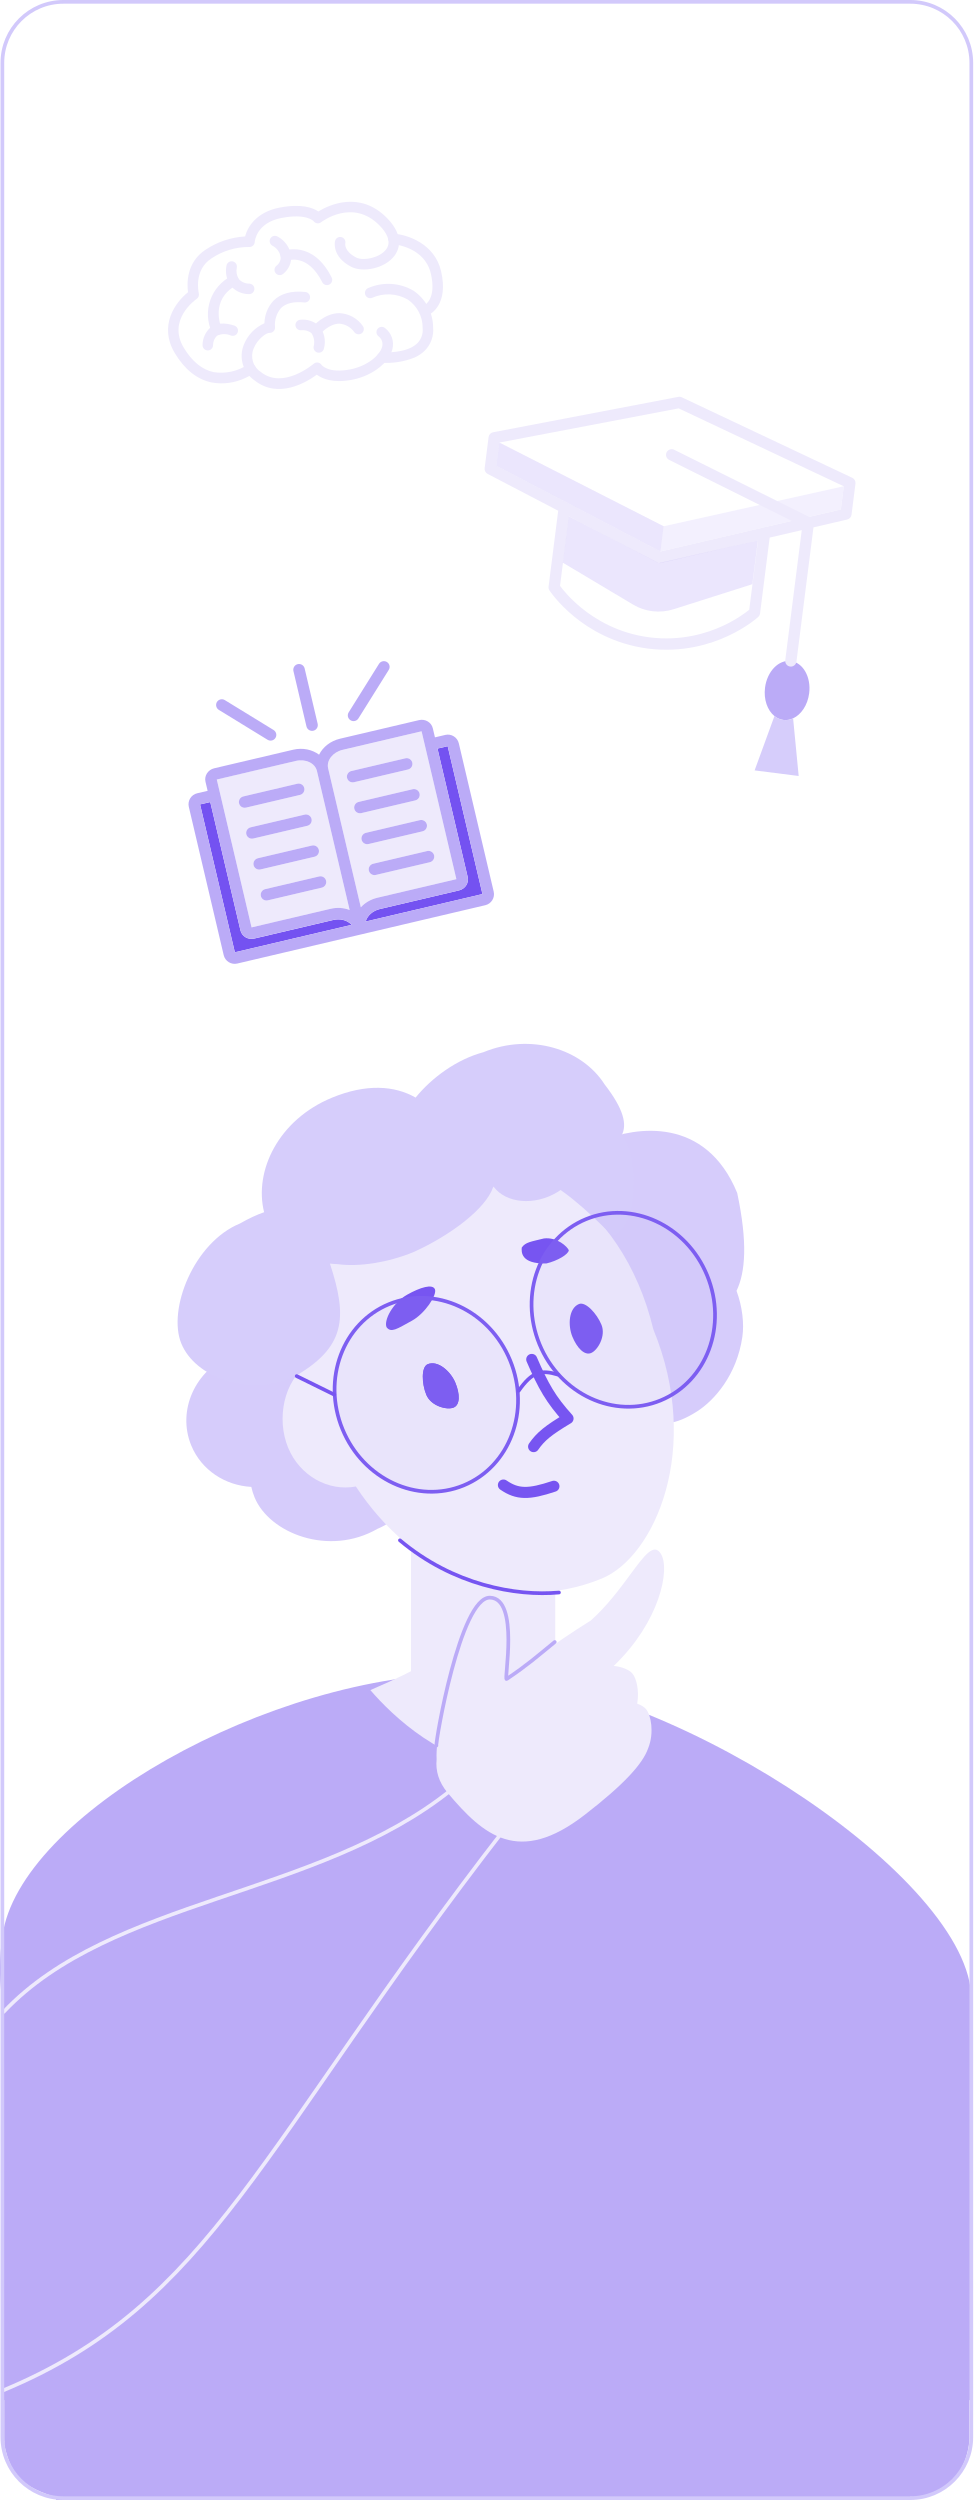
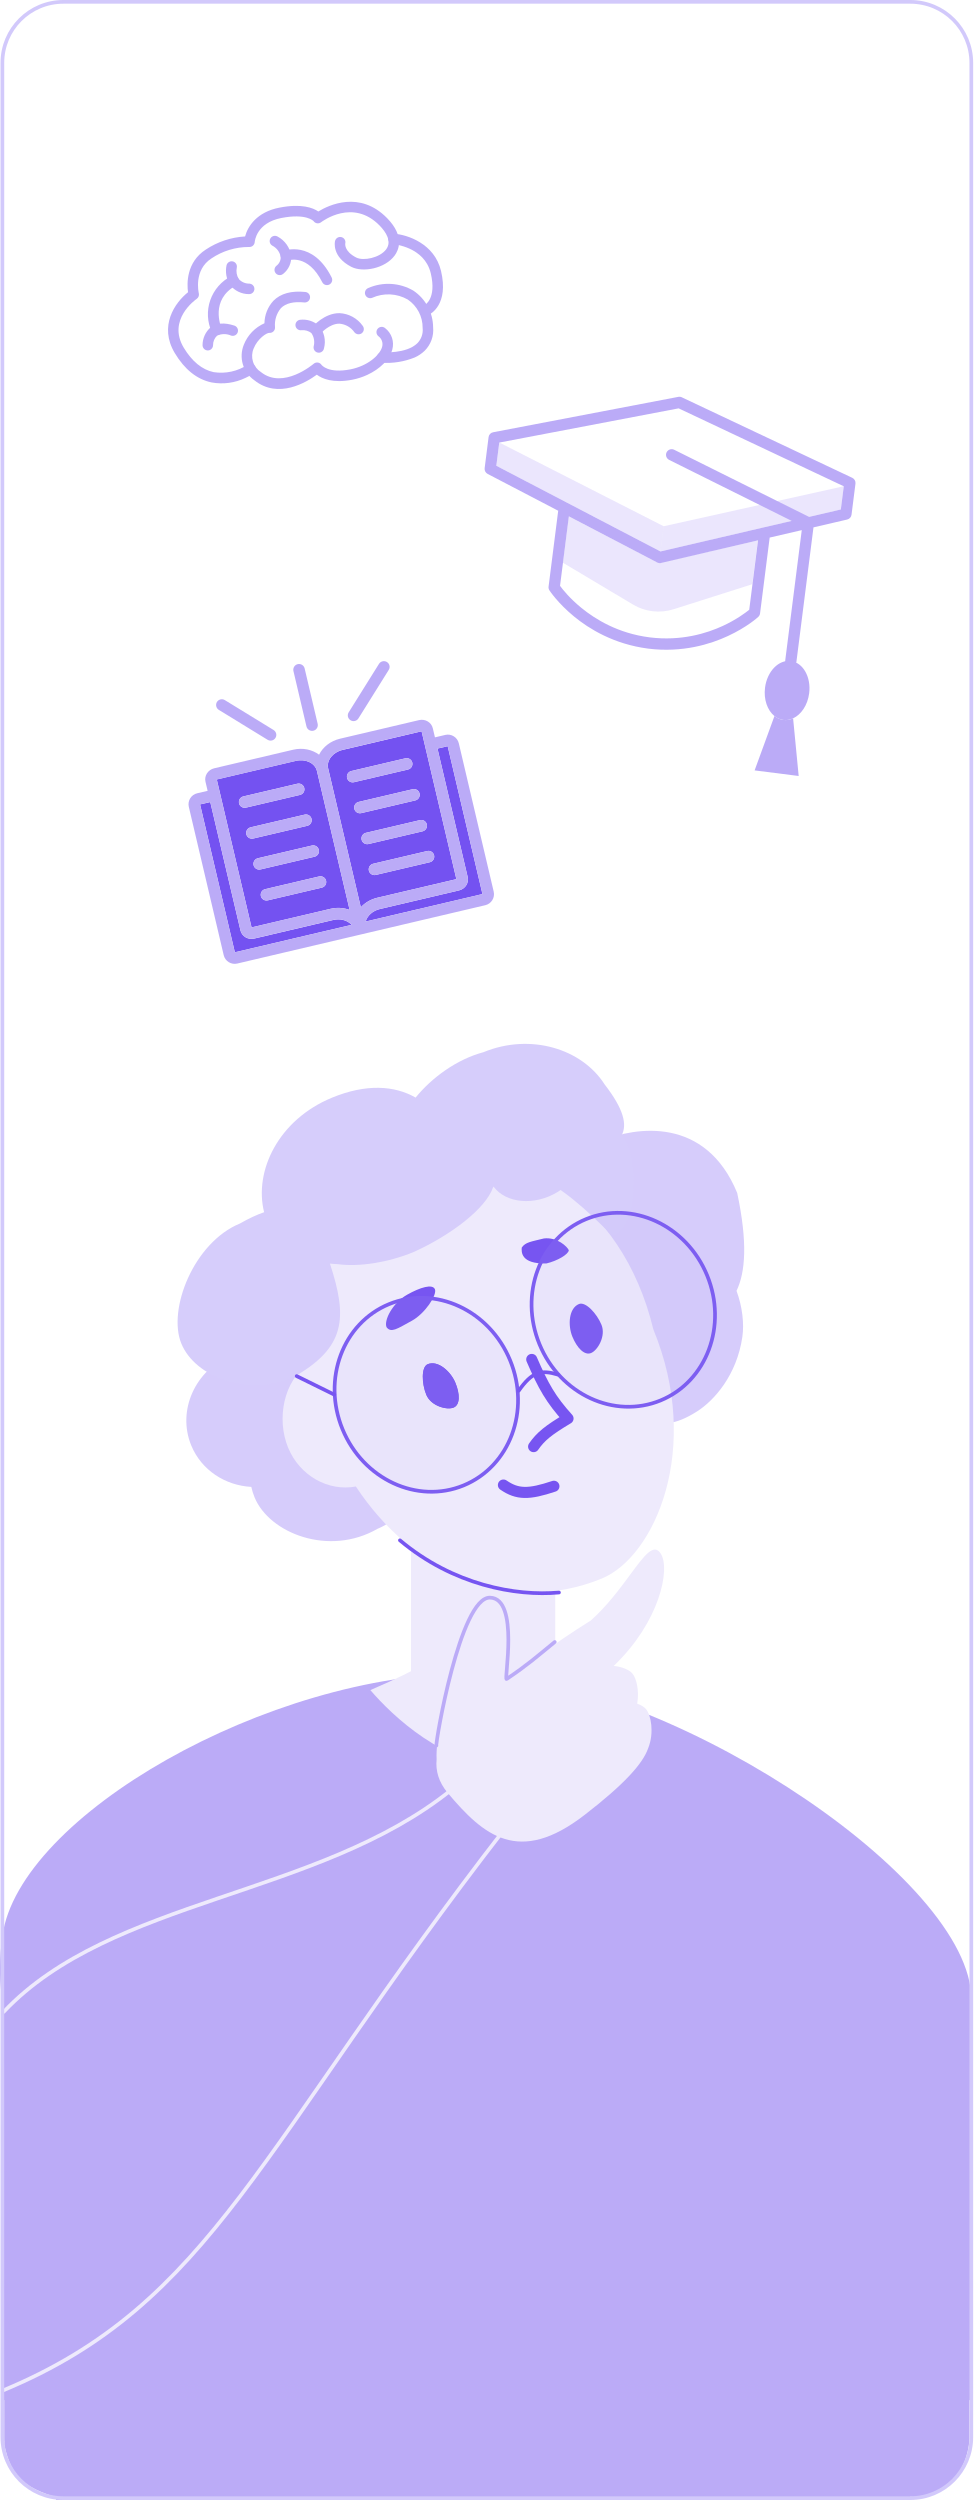
<svg xmlns="http://www.w3.org/2000/svg" width="264" height="676" viewBox="0 0 264 676" fill="none">
  <path d="M15.141 637H246.141V676H15.141V637Z" fill="#BBABF7" />
  <path d="M262.641 649H262.141V659H262.132C262.138 659.166 262.141 659.333 262.141 659.5C261.641 668.5 255.141 676.5 245.141 675C234.641 672 230.641 669 228.641 659.5C228.641 655.449 230.171 651.761 232.808 649H29.374C32.916 651.836 35.141 655.938 35.141 660.5C35.141 669.061 27.306 676 17.641 676C7.141 673 3.141 670.5 1.141 661C1.141 660.665 1.151 660.331 1.172 660H1.141V649H0.448V539.474C-0.194 534.593 -0.16 529.281 0.641 523.5C5.141 491 72.641 452.456 127.141 452.456C177.988 452.456 260.131 505.861 262.585 539H262.641V649Z" fill="#BBABF7" />
  <path d="M163.641 460C161.141 467 152.933 477.5 136.641 477.5C120.348 477.5 106.142 464 100.141 457C130.64 444 114.347 444 130.64 444C146.932 444 130.64 444 163.641 460Z" fill="#EEEAFC" />
  <rect x="111.141" y="416" width="39" height="45" fill="#EEEAFC" />
  <path fill-rule="evenodd" clip-rule="evenodd" d="M199.158 349.043C201.56 344.012 202.195 336.048 199.341 322.579C190.784 301.769 171.908 304.665 162.714 308.446C153.52 312.226 156.478 326.147 165.039 337.765C167.628 341.278 169.38 344.571 170.822 347.471C168.503 356.88 168.253 369.247 170.215 374.02C173.366 381.682 176.49 389.28 188.488 381.644C193.127 378.691 199.24 371.817 200.736 361.47C201.247 357.936 200.747 353.366 199.158 349.043ZM88.376 377.699C88.208 377.135 88.01 376.574 87.782 376.019C83.896 366.569 72.672 362.229 62.712 366.325C52.751 370.42 47.827 381.401 51.712 390.851C54.464 397.543 60.897 401.673 67.954 402.058C68.163 403.014 68.456 403.962 68.839 404.892C72.83 414.597 88.956 420.948 102.069 413.394C112.54 409.088 111.212 398.815 107.221 389.11C104.152 381.645 96.507 377.333 88.376 377.699Z" fill="#D6CCFB" />
  <path fill-rule="evenodd" clip-rule="evenodd" d="M162.71 426.843C177.073 420.937 189.9 391.653 176.668 359.473C168.254 324.549 139.363 305.613 110.248 317.585C87.254 327.04 79.141 345.689 83.264 368.964C76.791 373.342 74.674 383.585 77.902 391.435C81.05 399.092 88.825 403.352 96.223 401.948C111.682 425.411 137.968 437.016 162.71 426.843Z" fill="#EEEAFC" />
  <path fill-rule="evenodd" clip-rule="evenodd" d="M133.305 321.109C133.399 320.984 133.49 320.86 133.579 320.735C135.497 320.196 137.62 319.576 139.973 318.878C141.135 318.276 142.351 317.737 143.6 317.246C152.042 320.931 158.483 327.106 165.729 334.237C172.369 331.507 172.286 316.001 169.766 309.871C169.336 308.825 168.763 307.877 168.076 307.039C169.641 304.117 168.664 299.892 163.478 293.21C157.369 283.613 143.48 279.268 130.71 284.518C123.522 286.442 116.761 291.388 112.379 296.786C106.627 293.489 98.951 293.037 89.806 296.797C75.285 302.768 68.625 316.642 71.415 327.782C69.499 328.437 67.335 329.435 64.878 330.834C52.392 335.968 45.253 354.105 49.033 363.299C52.814 372.493 67.088 377.5 78.836 372.669C93.696 364.476 93.991 356.249 89.209 341.672C89.899 341.749 90.601 341.8 91.312 341.825C96.995 342.62 104.887 341.414 111.842 338.554C122.093 333.905 131.326 326.778 133.305 321.109Z" fill="#D6CDFB" />
  <path d="M123.138 373.915C124.399 376.98 124.433 379.87 122.646 380.605C120.858 381.34 116.537 380.212 115.277 377.148C114.017 374.083 113.874 369.615 115.662 368.88C118.436 367.739 121.878 370.85 123.138 373.915Z" fill="#7755F1" />
  <path d="M123.138 373.915C124.399 376.98 124.433 379.87 122.646 380.605C120.858 381.34 116.537 380.212 115.277 377.148C114.017 374.083 113.874 369.615 115.662 368.88C118.436 367.739 121.878 370.85 123.138 373.915Z" fill="#7755F1" />
  <path d="M154.774 361.448C156.034 364.512 158.042 366.591 159.83 365.856C161.618 365.121 163.895 361.28 162.635 358.215C161.375 355.15 158.334 351.875 156.546 352.61C153.771 353.751 153.514 358.383 154.774 361.448Z" fill="#7755F1" />
  <path d="M117.603 348.62C118.233 350.152 114.901 355.197 111.371 357.129C107.399 359.303 105.739 360.526 104.516 358.866C103.756 357.017 106.148 352.316 110.096 350.085C113.605 348.101 116.973 347.087 117.603 348.62Z" fill="#7755F1" />
  <path d="M153.806 338.058C153.724 339.173 150.677 340.967 147.713 341.645C140.75 341.805 140.997 338.46 141.079 337.345C142.086 335.85 143.663 335.742 147.09 334.873C150.708 334.467 153.426 337.133 153.806 338.058Z" fill="#7755F1" />
  <path d="M143.783 367.589C146.914 374.829 148.972 378.454 153.594 383.558C148.292 386.725 146.207 388.397 144.289 391.168" stroke="#7755F1" stroke-width="3" stroke-linecap="round" stroke-linejoin="round" />
  <path d="M136.125 401.553C139.944 404.178 142.995 404.148 149.777 401.886" stroke="#7755F1" stroke-width="3" stroke-linecap="round" stroke-linejoin="round" />
  <path d="M137.936 367.831C143.516 381.401 137.836 396.524 125.355 401.657C112.873 406.789 98.198 400.035 92.618 386.465C87.038 372.895 92.718 357.771 105.199 352.639C117.681 347.507 132.356 354.26 137.936 367.831Z" fill="#BBABF7" fill-opacity="0.1" stroke="#7D5EF1" />
  <path d="M191.198 344.849C196.778 358.419 191.098 373.543 178.617 378.675C166.135 383.807 151.46 377.053 145.88 363.483C140.3 349.913 145.98 334.789 158.461 329.657C170.943 324.525 185.618 331.279 191.198 344.849Z" fill="#BBABF7" fill-opacity="0.1" stroke="#7D5EF1" />
  <path d="M140.244 376.072C143.888 370.899 146.272 370.316 150.88 371.699M80.223 372.099L90.392 377.108" stroke="#7755F1" stroke-linecap="round" stroke-linejoin="round" />
  <ellipse cx="144.571" cy="314.284" rx="13" ry="10" transform="rotate(-22.3519 144.571 314.284)" fill="#D6CDFB" />
  <path d="M108.141 416.5C122.526 428.602 139.496 431.678 151.141 430.613" stroke="#7655F1" stroke-linecap="round" />
  <path fill-rule="evenodd" clip-rule="evenodd" d="M145.374 448.394C148.996 444.973 155.801 440.68 158.978 438.677L158.979 438.676C159.263 438.497 159.518 438.336 159.739 438.196C164.161 434.254 167.626 429.551 170.4 425.787C174.25 420.561 176.768 417.145 178.66 420.084C181.378 424.306 178.298 438.685 165.947 450.463C168.276 450.693 170.186 451.55 171.016 452.537C172.101 453.828 172.911 457.207 172.296 460.66C173.368 461.048 174.207 461.574 174.686 462.144C176.033 463.746 176.955 468.566 175.255 472.752C173.8 476.899 168.856 482.421 158.072 490.76C140.272 504.523 130.753 496.327 121.073 484.818C118.602 481.88 117.749 478.79 118.062 475.712C117.504 465.458 126.719 435.474 128.997 433.559C131.356 431.574 134.795 430.912 136.81 435.909C137.606 436.855 137.425 440.622 137.179 445.754C137.054 448.361 136.913 451.32 136.873 454.441C137.701 453.98 138.527 453.546 139.342 453.144C141.702 451.16 143.659 449.564 145.374 448.394Z" fill="#EEEAFC" />
  <path d="M118 472C117.738 471.159 124.437 431.819 132.5 432C140.563 432.181 136.162 454.691 137 454C142.738 450.138 145.187 447.922 150 444" stroke="#BBABF7" stroke-linecap="round" />
  <path d="M122 484C85.984 512.949 30.051 513.262 1 544" stroke="#EEEAFC" stroke-linecap="round" />
  <path d="M136.5 494.5C70.248 579.973 57.5 623 0.5 646.5" stroke="#EEEAFC" />
  <rect x="0.641" y="0.5" width="262" height="675" rx="16.5" stroke="#D2C9FB" />
-   <path opacity="0.3" d="M179.456 142.297L228.157 131.471L227.359 137.762L178.592 149.113L179.456 142.297Z" fill="#D6CDFB" />
+   <path opacity="0.3" d="M179.456 142.297L228.157 131.471L227.359 137.762L178.592 149.113L179.456 142.297Z" fill="#BBABF7" />
  <path d="M218.799 187.466C218.393 190.672 216.633 193.235 214.436 194.247C213.608 194.634 212.728 194.789 211.82 194.673C210.913 194.558 210.099 194.189 209.395 193.608C207.519 192.079 206.456 189.158 206.863 185.952C207.42 181.556 210.535 178.325 213.841 178.744C217.148 179.164 219.357 183.07 218.799 187.466Z" fill="#BBABF7" />
-   <path d="M230.453 129.201L184.487 107.491C184.124 107.281 183.681 107.225 183.277 107.338L133.345 116.881C132.695 117.003 132.197 117.534 132.115 118.179L131.046 126.608C130.967 127.233 131.298 127.849 131.855 128.145L150.936 138.105L148.334 158.611C148.288 158.974 148.366 159.332 148.572 159.645C148.657 159.779 150.839 163.088 155.217 166.696C159.242 170.014 165.985 174.189 175.238 175.383L175.298 175.391C184.536 176.542 192.108 174.184 196.834 171.977C201.972 169.596 204.911 166.937 205.03 166.809C205.307 166.557 205.472 166.23 205.518 165.867L208.12 145.36L216.796 143.347L212.332 178.532C212.227 179.359 212.825 180.131 213.652 180.236C214.479 180.341 215.251 179.743 215.356 178.916L219.964 142.601L229.084 140.48C229.696 140.333 230.171 139.819 230.251 139.194L231.32 130.766C231.402 130.121 231.053 129.482 230.453 129.201ZM202.568 164.898C201.631 165.66 199.139 167.536 195.46 169.241C191.128 171.253 184.176 173.403 175.685 172.346L175.624 172.338C167.135 171.261 160.943 167.423 157.23 164.391C154.074 161.819 152.129 159.38 151.433 158.41L153.817 139.618L156.814 141.187L177.452 151.959C177.658 152.108 177.91 152.222 178.172 152.255C178.192 152.258 178.192 152.258 178.213 152.261C178.233 152.263 178.253 152.266 178.253 152.266C178.495 152.296 178.765 152.269 179.025 152.159L204.972 146.108L202.588 164.901L202.568 164.898ZM227.359 137.762L218.766 139.766L182.305 121.617C181.555 121.235 180.634 121.549 180.252 122.299C179.87 123.05 180.183 123.971 180.934 124.353L214.08 140.851L206.355 142.637L178.591 149.113L153.284 135.903L134.204 125.943L134.999 119.672L183.501 110.419L228.155 131.491L227.359 137.762Z" fill="#EEEAFC" />
-   <path d="M215.962 209.828L204.046 208.316L209.415 193.61C210.12 194.191 210.933 194.561 211.841 194.676C212.748 194.791 213.628 194.636 214.456 194.25L215.962 209.828Z" fill="#D6CDFB" />
+   <path d="M230.453 129.201L184.487 107.491C184.124 107.281 183.681 107.225 183.277 107.338L133.345 116.881C132.695 117.003 132.197 117.534 132.115 118.179L131.046 126.608C130.967 127.233 131.298 127.849 131.855 128.145L150.936 138.105L148.334 158.611C148.288 158.974 148.366 159.332 148.572 159.645C148.657 159.779 150.839 163.088 155.217 166.696C159.242 170.014 165.985 174.189 175.238 175.383L175.298 175.391C184.536 176.542 192.108 174.184 196.834 171.977C201.972 169.596 204.911 166.937 205.03 166.809C205.307 166.557 205.472 166.23 205.518 165.867L208.12 145.36L216.796 143.347L212.332 178.532C212.227 179.359 212.825 180.131 213.652 180.236C214.479 180.341 215.251 179.743 215.356 178.916L219.964 142.601L229.084 140.48C229.696 140.333 230.171 139.819 230.251 139.194L231.32 130.766C231.402 130.121 231.053 129.482 230.453 129.201ZM202.568 164.898C201.631 165.66 199.139 167.536 195.46 169.241C191.128 171.253 184.176 173.403 175.685 172.346L175.624 172.338C167.135 171.261 160.943 167.423 157.23 164.391C154.074 161.819 152.129 159.38 151.433 158.41L153.817 139.618L156.814 141.187L177.452 151.959C177.658 152.108 177.91 152.222 178.172 152.255C178.192 152.258 178.192 152.258 178.213 152.261C178.233 152.263 178.253 152.266 178.253 152.266C178.495 152.296 178.765 152.269 179.025 152.159L204.972 146.108L202.588 164.901L202.568 164.898ZM227.359 137.762L218.766 139.766L182.305 121.617C181.555 121.235 180.634 121.549 180.252 122.299C179.87 123.05 180.183 123.971 180.934 124.353L214.08 140.851L206.355 142.637L178.591 149.113L153.284 135.903L134.204 125.943L134.999 119.672L183.501 110.419L228.155 131.491L227.359 137.762Z" fill="#BBABF7" />
+   <path d="M215.962 209.828L204.046 208.316L209.415 193.61C210.12 194.191 210.933 194.561 211.841 194.676C212.748 194.791 213.628 194.636 214.456 194.25L215.962 209.828Z" fill="#BBABF7" />
  <path opacity="0.3" d="M135.002 119.652L179.456 142.297L178.592 149.113L134.204 125.943L135.002 119.652Z" fill="#BBABF7" />
  <path opacity="0.3" d="M203.448 157.962L182.12 164.742C178.47 165.897 174.47 165.451 171.176 163.476L152.206 152.157L153.794 139.636L178.132 152.25L204.929 146.123L203.428 157.959L203.448 157.962Z" fill="#BBABF7" />
  <path d="M121.049 201.766L130.454 241.752L98.871 249.181C99.289 247.629 100.757 246.261 102.74 245.795L124.119 240.766C125.784 240.374 126.84 238.752 126.459 237.131L118.293 202.414L121.049 201.766Z" fill="#7452F1" />
-   <path d="M113.997 197.737L123.403 237.723L102.04 242.748C100.223 243.175 98.685 244.112 97.567 245.334L88.731 207.77C88.229 205.635 89.973 203.404 92.638 202.777L113.997 197.737ZM111.483 206.205C111.287 205.372 110.446 204.851 109.613 205.047L95.003 208.484C94.17 208.68 93.649 209.521 93.845 210.354C94.04 211.187 94.882 211.708 95.715 211.512L110.325 208.075C111.158 207.879 111.683 207.053 111.483 206.205ZM113.449 214.563C113.253 213.73 112.412 213.209 111.579 213.405L96.969 216.842C96.136 217.037 95.615 217.879 95.811 218.712C96.006 219.544 96.848 220.065 97.681 219.87L112.291 216.433C113.124 216.237 113.645 215.395 113.449 214.563ZM115.415 222.92C115.219 222.088 114.378 221.566 113.545 221.762L98.934 225.199C98.102 225.395 97.581 226.237 97.776 227.069C97.972 227.902 98.814 228.423 99.647 228.227L114.257 224.79C115.09 224.595 115.611 223.753 115.415 222.92ZM117.381 231.278C117.185 230.445 116.344 229.924 115.511 230.12L100.9 233.557C100.067 233.752 99.546 234.594 99.742 235.427C99.938 236.26 100.78 236.781 101.612 236.585L116.223 233.148C117.056 232.952 117.577 232.111 117.381 231.278ZM85.703 208.482L94.542 246.061C92.996 245.466 91.203 245.313 89.386 245.74L68.022 250.765L58.613 210.764L79.992 205.735C82.641 205.112 85.201 206.348 85.703 208.482ZM82.277 213.075C82.082 212.242 81.24 211.721 80.407 211.917L65.797 215.354C64.964 215.55 64.443 216.391 64.639 217.224C64.835 218.057 65.676 218.578 66.509 218.382L81.119 214.945C81.952 214.749 82.477 213.923 82.277 213.075ZM84.243 221.433C84.047 220.6 83.206 220.079 82.373 220.275L67.762 223.711C66.93 223.907 66.409 224.749 66.605 225.582C66.8 226.414 67.642 226.935 68.475 226.739L83.085 223.303C83.918 223.107 84.439 222.265 84.243 221.433ZM86.209 229.79C86.013 228.957 85.172 228.436 84.339 228.632L69.728 232.069C68.896 232.265 68.374 233.106 68.57 233.939C68.766 234.772 69.608 235.293 70.441 235.097L85.051 231.66C85.884 231.464 86.405 230.623 86.209 229.79ZM88.175 238.148C87.979 237.315 87.138 236.794 86.305 236.99L71.694 240.426C70.862 240.622 70.34 241.464 70.536 242.297C70.732 243.129 71.574 243.65 72.406 243.455L87.017 240.018C87.85 239.822 88.371 238.98 88.175 238.148Z" fill="#EEEAFC" />
+   <path d="M113.997 197.737L123.403 237.723L102.04 242.748C100.223 243.175 98.685 244.112 97.567 245.334L88.731 207.77C88.229 205.635 89.973 203.404 92.638 202.777L113.997 197.737ZM111.483 206.205C111.287 205.372 110.446 204.851 109.613 205.047L95.003 208.484C94.17 208.68 93.649 209.521 93.845 210.354C94.04 211.187 94.882 211.708 95.715 211.512L110.325 208.075C111.158 207.879 111.683 207.053 111.483 206.205ZM113.449 214.563C113.253 213.73 112.412 213.209 111.579 213.405L96.969 216.842C96.136 217.037 95.615 217.879 95.811 218.712C96.006 219.544 96.848 220.065 97.681 219.87L112.291 216.433C113.124 216.237 113.645 215.395 113.449 214.563ZM115.415 222.92C115.219 222.088 114.378 221.566 113.545 221.762L98.934 225.199C98.102 225.395 97.581 226.237 97.776 227.069C97.972 227.902 98.814 228.423 99.647 228.227L114.257 224.79C115.09 224.595 115.611 223.753 115.415 222.92ZM117.381 231.278C117.185 230.445 116.344 229.924 115.511 230.12L100.9 233.557C100.067 233.752 99.546 234.594 99.742 235.427C99.938 236.26 100.78 236.781 101.612 236.585L116.223 233.148C117.056 232.952 117.577 232.111 117.381 231.278ZM85.703 208.482L94.542 246.061C92.996 245.466 91.203 245.313 89.386 245.74L68.022 250.765L58.613 210.764L79.992 205.735C82.641 205.112 85.201 206.348 85.703 208.482ZM82.277 213.075C82.082 212.242 81.24 211.721 80.407 211.917L65.797 215.354C64.964 215.55 64.443 216.391 64.639 217.224C64.835 218.057 65.676 218.578 66.509 218.382L81.119 214.945C81.952 214.749 82.477 213.923 82.277 213.075ZM84.243 221.433C84.047 220.6 83.206 220.079 82.373 220.275L67.762 223.711C66.93 223.907 66.409 224.749 66.605 225.582C66.8 226.414 67.642 226.935 68.475 226.739L83.085 223.303C83.918 223.107 84.439 222.265 84.243 221.433ZM86.209 229.79C86.013 228.957 85.172 228.436 84.339 228.632L69.728 232.069C68.896 232.265 68.374 233.106 68.57 233.939C68.766 234.772 69.608 235.293 70.441 235.097L85.051 231.66C85.884 231.464 86.405 230.623 86.209 229.79ZM88.175 238.148C87.979 237.315 87.138 236.794 86.305 236.99L71.694 240.426C70.862 240.622 70.34 241.464 70.536 242.297C70.732 243.129 71.574 243.65 72.406 243.455L87.017 240.018C87.85 239.822 88.371 238.98 88.175 238.148Z" fill="#7452F1" />
  <path d="M95.086 250.072L63.503 257.501L54.097 217.514L56.853 216.866L65.019 251.583C65.397 253.188 67.069 254.185 68.735 253.793L90.113 248.765C90.976 248.562 91.836 248.551 92.611 248.72C94.135 249.017 95.026 250.022 95.086 250.072Z" fill="#7452F1" />
  <path d="M124.063 200.993L133.497 241.1C133.881 242.736 132.862 244.381 131.227 244.766L64.155 260.543C62.52 260.928 60.874 259.909 60.489 258.273L51.055 218.166C50.67 216.531 51.689 214.885 53.325 214.501L56.141 213.838L55.564 211.385C55.186 209.781 56.239 208.143 57.905 207.751L79.283 202.722C81.872 202.113 84.437 202.693 86.278 204.065C87.298 202.019 89.336 200.358 91.94 199.745L113.319 194.716C114.984 194.325 116.657 195.321 117.034 196.926L117.611 199.379L120.427 198.717C122.032 198.339 123.678 199.358 124.063 200.993ZM130.454 241.752L121.049 201.766L118.293 202.414L126.459 237.131C126.837 238.736 125.784 240.374 124.119 240.766L102.755 245.791C100.772 246.257 99.289 247.629 98.886 249.178L130.454 241.752ZM123.406 237.738L113.997 197.737L92.634 202.762C89.984 203.385 88.229 205.635 88.727 207.755L97.567 245.334C98.685 244.112 100.223 243.175 102.04 242.748L123.403 237.723L123.406 237.738ZM94.542 246.061L85.703 208.482C85.201 206.348 82.645 205.127 79.98 205.754L58.617 210.779L68.022 250.765L89.401 245.737C91.203 245.313 92.996 245.466 94.542 246.061ZM63.503 257.501L95.086 250.072C95.038 250.003 94.135 249.017 92.608 248.705C91.836 248.551 90.972 248.547 90.109 248.75L68.731 253.778C67.066 254.17 65.397 253.188 65.016 251.568L56.853 216.866L54.097 217.514L63.503 257.501ZM104.623 179.01C105.352 179.462 105.58 180.431 105.11 181.148L96.914 194.261C96.447 194.994 95.508 195.215 94.775 194.748C94.046 194.297 93.822 193.343 94.288 192.61L102.485 179.497C102.94 178.783 103.894 178.559 104.623 179.01Z" fill="#BBABF7" />
  <path d="M109.613 205.047C110.446 204.851 111.287 205.372 111.483 206.205C111.679 207.038 111.158 207.879 110.325 208.075L95.715 211.512C94.882 211.708 94.04 211.187 93.844 210.354C93.649 209.521 94.17 208.68 95.002 208.484L109.613 205.047ZM111.579 213.405C112.412 213.209 113.253 213.73 113.449 214.563C113.645 215.395 113.124 216.237 112.291 216.433L97.681 219.87C96.848 220.065 96.006 219.544 95.81 218.712C95.615 217.879 96.136 217.037 96.968 216.841L111.579 213.405ZM113.545 221.762C114.377 221.566 115.219 222.088 115.415 222.92C115.611 223.753 115.09 224.595 114.257 224.79L99.647 228.227C98.814 228.423 97.972 227.902 97.776 227.069C97.58 226.237 98.102 225.395 98.934 225.199L113.545 221.762ZM115.511 230.12C116.343 229.924 117.185 230.445 117.381 231.278C117.577 232.111 117.056 232.952 116.223 233.148L101.612 236.585C100.78 236.781 99.938 236.26 99.742 235.427C99.546 234.594 100.067 233.752 100.9 233.557L115.511 230.12ZM82.374 180.744L85.896 195.718C86.092 196.551 85.571 197.393 84.738 197.588C83.905 197.784 83.064 197.263 82.868 196.431L79.346 181.457C79.15 180.624 79.671 179.782 80.504 179.586C81.336 179.391 82.178 179.912 82.374 180.744ZM80.407 211.917C81.24 211.721 82.081 212.242 82.277 213.075C82.473 213.908 81.952 214.749 81.119 214.945L66.509 218.382C65.676 218.578 64.834 218.057 64.638 217.224C64.443 216.391 64.964 215.55 65.796 215.354L80.407 211.917ZM82.373 220.275C83.206 220.079 84.047 220.6 84.243 221.433C84.439 222.265 83.918 223.107 83.085 223.303L68.475 226.739C67.642 226.935 66.8 226.414 66.604 225.582C66.409 224.749 66.93 223.907 67.762 223.711L82.373 220.275ZM84.339 228.632C85.171 228.436 86.013 228.957 86.209 229.79C86.405 230.623 85.884 231.464 85.051 231.66L70.44 235.097C69.608 235.293 68.766 234.772 68.57 233.939C68.374 233.106 68.895 232.265 69.728 232.069L84.339 228.632ZM86.305 236.99C87.137 236.794 87.979 237.315 88.175 238.148C88.371 238.98 87.85 239.822 87.017 240.018L72.406 243.455C71.574 243.65 70.732 243.129 70.536 242.297C70.34 241.464 70.861 240.622 71.694 240.426L86.305 236.99ZM73.97 197.389C74.699 197.841 74.939 198.791 74.487 199.52C74.039 200.265 73.082 200.474 72.356 200.038L59.174 191.954C58.444 191.502 58.22 190.548 58.656 189.822C59.093 189.097 60.058 188.854 60.788 189.305L73.97 197.389Z" fill="#BBABF7" />
-   <path d="M99.317 101.366C98.02 101.965 96.656 102.406 95.254 102.679C90.004 103.696 87.081 102.384 85.663 101.316C82.925 103.33 75.262 108.006 68.788 102.832C67.285 101.791 66.184 100.268 65.665 98.514C65.147 96.761 65.243 94.883 65.938 93.192C66.963 90.609 68.962 88.532 71.505 87.41C71.542 85.154 72.405 82.99 73.93 81.328C75.88 79.357 78.792 78.559 82.585 78.954C82.957 78.997 83.297 79.184 83.531 79.476C83.765 79.768 83.875 80.141 83.836 80.513C83.798 80.885 83.614 81.228 83.325 81.465C83.036 81.703 82.664 81.817 82.292 81.783C79.407 81.482 77.277 81.996 75.966 83.315C75.375 84.021 74.929 84.837 74.654 85.715C74.378 86.593 74.279 87.517 74.361 88.434C74.384 88.643 74.361 88.854 74.293 89.052C74.225 89.251 74.114 89.432 73.968 89.583C73.821 89.733 73.644 89.85 73.447 89.924C73.251 89.997 73.04 90.027 72.831 90.01C72.12 89.953 69.638 91.576 68.582 94.242C68.104 95.365 68.041 96.623 68.404 97.789C68.766 98.955 69.532 99.955 70.563 100.609C76.569 105.409 84.73 98.436 84.814 98.366C84.968 98.233 85.148 98.133 85.344 98.076C85.539 98.018 85.744 98.002 85.946 98.031C86.148 98.059 86.341 98.131 86.513 98.24C86.684 98.35 86.83 98.495 86.941 98.666C86.993 98.733 88.753 101.039 94.712 99.882C99.332 98.986 102.722 96.076 103.33 93.781C103.475 93.251 103.453 92.688 103.267 92.171C103.081 91.653 102.741 91.205 102.291 90.888C102.004 90.643 101.826 90.294 101.797 89.918C101.767 89.542 101.888 89.169 102.133 88.882C102.377 88.596 102.726 88.418 103.102 88.388C103.478 88.358 103.851 88.479 104.138 88.724C104.997 89.387 105.641 90.291 105.986 91.32C106.332 92.349 106.365 93.458 106.081 94.505C105.365 97.214 102.745 99.781 99.317 101.366Z" fill="#EEEAFC" />
-   <path d="M66.427 102.158C63.563 103.548 60.331 103.987 57.201 103.411C53.26 102.581 49.916 99.91 47.261 95.471C42.866 88.124 47.332 81.815 50.843 79.018C50.53 76.729 50.344 70.917 55.656 67.476C58.82 65.38 62.483 64.157 66.273 63.933C66.979 61.218 69.461 57.324 75.563 56.144C81.543 54.985 84.641 56.193 86.073 57.184C88.906 55.449 97.314 51.433 104.692 59.004C109.565 64.005 107.725 67.738 106.703 69.114C104.081 72.654 98.075 73.746 94.999 72.156C89.668 69.405 90.547 65.373 90.588 65.202C90.627 65.017 90.703 64.841 90.811 64.685C90.919 64.529 91.057 64.397 91.217 64.295C91.377 64.193 91.556 64.125 91.743 64.093C91.93 64.062 92.121 64.068 92.305 64.111C92.49 64.155 92.664 64.235 92.817 64.346C92.971 64.458 93.1 64.599 93.198 64.762C93.296 64.924 93.36 65.104 93.387 65.292C93.414 65.48 93.403 65.671 93.356 65.854C93.349 65.904 93.024 67.937 96.303 69.628C98.263 70.641 102.716 69.715 104.418 67.421C106.023 65.254 104.341 62.728 102.65 60.992C95.451 53.605 87.165 59.831 86.818 60.096C86.666 60.214 86.492 60.299 86.306 60.347C86.12 60.396 85.926 60.406 85.736 60.377C85.546 60.349 85.364 60.282 85.2 60.181C85.037 60.08 84.895 59.947 84.785 59.79C84.785 59.79 82.863 57.63 76.088 58.943C69.313 60.257 68.893 65.248 68.876 65.455C68.863 65.644 68.812 65.828 68.728 65.997C68.643 66.166 68.526 66.317 68.382 66.441C68.239 66.564 68.072 66.659 67.892 66.717C67.713 66.776 67.523 66.799 67.334 66.783C63.718 66.773 60.182 67.848 57.184 69.871C52.322 73.022 53.702 79.053 53.761 79.307C53.83 79.588 53.811 79.883 53.708 80.153C53.604 80.422 53.421 80.654 53.183 80.817C52.856 81.044 45.173 86.475 49.686 94.019C51.928 97.737 54.642 99.961 57.766 100.627C60.962 101.123 64.228 100.416 66.932 98.643C67.24 98.425 67.623 98.339 67.995 98.403C68.367 98.467 68.698 98.676 68.916 98.984C69.133 99.293 69.22 99.675 69.156 100.047C69.092 100.419 68.883 100.75 68.574 100.968C67.893 101.424 67.174 101.822 66.427 102.158Z" fill="#EEEAFC" />
-   <path d="M115.911 85.143L115.884 85.155C115.538 85.306 115.147 85.314 114.796 85.176C114.445 85.038 114.163 84.767 114.012 84.421C113.933 84.251 113.89 84.066 113.884 83.878C113.879 83.69 113.912 83.503 113.98 83.329C114.049 83.154 114.152 82.995 114.284 82.861C114.415 82.727 114.573 82.621 114.746 82.549C114.862 82.495 118.123 80.82 116.479 73.9C114.768 66.7 106.405 66.036 106.32 66.032C106.134 66.019 105.952 65.969 105.784 65.886C105.617 65.803 105.468 65.688 105.345 65.547C105.222 65.406 105.129 65.242 105.069 65.065C105.01 64.888 104.986 64.701 104.999 64.514C105.011 64.328 105.061 64.146 105.144 63.978C105.227 63.811 105.343 63.662 105.484 63.539C105.625 63.416 105.788 63.322 105.965 63.263C106.143 63.204 106.33 63.18 106.516 63.193C110.152 63.444 117.491 65.865 119.246 73.243C121.414 82.359 116.384 84.924 115.911 85.143Z" fill="#EEEAFC" />
-   <path d="M112.147 96.657C109.313 97.801 106.257 98.291 103.208 98.089C102.832 98.059 102.483 97.881 102.238 97.594C101.993 97.308 101.872 96.935 101.902 96.559C101.931 96.183 102.109 95.834 102.396 95.589C102.683 95.344 103.056 95.223 103.432 95.253C103.495 95.258 109.878 95.719 112.837 92.822C113.373 92.281 113.782 91.626 114.032 90.906C114.282 90.186 114.367 89.418 114.28 88.661C114.293 87.153 113.933 85.665 113.233 84.329C112.533 82.993 111.515 81.85 110.268 81.001C108.813 80.168 107.182 79.691 105.508 79.609C103.833 79.527 102.163 79.842 100.633 80.529C100.283 80.67 99.891 80.666 99.543 80.518C99.196 80.37 98.921 80.091 98.78 79.74C98.639 79.39 98.643 78.998 98.79 78.65C98.938 78.303 99.218 78.028 99.569 77.887C101.518 77.031 103.642 76.65 105.766 76.774C107.891 76.897 109.957 77.523 111.793 78.599C113.418 79.694 114.753 81.168 115.68 82.894C116.607 84.62 117.1 86.546 117.115 88.505C117.227 89.669 117.078 90.843 116.68 91.943C116.281 93.042 115.644 94.039 114.813 94.862C114.032 95.607 113.131 96.214 112.147 96.657ZM76.245 74.26C75.933 74.405 75.58 74.432 75.25 74.337C74.92 74.241 74.636 74.03 74.45 73.741C74.264 73.452 74.188 73.106 74.238 72.766C74.287 72.426 74.458 72.115 74.719 71.892C75.102 71.614 75.41 71.246 75.617 70.82C75.823 70.394 75.92 69.924 75.9 69.451C75.777 68.805 75.507 68.195 75.112 67.668C74.717 67.142 74.207 66.713 73.62 66.415C73.295 66.224 73.059 65.911 72.964 65.546C72.87 65.181 72.924 64.793 73.115 64.468C73.306 64.143 73.619 63.907 73.984 63.812C74.349 63.718 74.737 63.772 75.062 63.963C76.043 64.485 76.886 65.231 77.525 66.139C78.163 67.049 78.577 68.095 78.735 69.195C78.797 70.117 78.633 71.041 78.258 71.886C77.882 72.731 77.306 73.472 76.58 74.044C76.48 74.132 76.367 74.205 76.245 74.26Z" fill="#EEEAFC" />
-   <path d="M89.007 76.963C88.672 77.118 88.289 77.137 87.941 77.015C87.592 76.894 87.304 76.641 87.138 76.311C83.222 68.519 78.023 70.384 77.803 70.467C77.452 70.602 77.061 70.593 76.717 70.441C76.373 70.289 76.103 70.007 75.966 69.657C75.828 69.309 75.833 68.92 75.981 68.576C76.129 68.232 76.408 67.961 76.755 67.822C76.83 67.787 84.559 64.829 89.68 75.035C89.848 75.372 89.877 75.763 89.758 76.12C89.639 76.478 89.383 76.774 89.047 76.944L89.007 76.963ZM86.8 95.245C86.566 95.353 86.306 95.395 86.049 95.367C85.792 95.338 85.548 95.241 85.343 95.084C85.137 94.927 84.978 94.718 84.883 94.478C84.787 94.238 84.759 93.976 84.802 93.721C84.972 93.107 85.008 92.463 84.906 91.834C84.805 91.205 84.568 90.605 84.213 90.076C83.834 89.773 83.4 89.548 82.934 89.414C82.469 89.28 81.982 89.239 81.5 89.293C81.126 89.343 80.748 89.243 80.447 89.014C80.147 88.785 79.95 88.447 79.9 88.073C79.85 87.698 79.95 87.32 80.179 87.02C80.408 86.72 80.746 86.523 81.121 86.472C82.042 86.36 82.977 86.446 83.863 86.725C84.749 87.004 85.565 87.469 86.256 88.089C86.954 88.92 87.442 89.906 87.678 90.966C87.913 92.025 87.891 93.126 87.611 94.174C87.574 94.405 87.481 94.624 87.34 94.811C87.198 94.998 87.013 95.147 86.8 95.245Z" fill="#EEEAFC" />
-   <path d="M97.555 90.271C97.269 90.403 96.948 90.436 96.641 90.366C96.334 90.295 96.059 90.125 95.86 89.882C95.399 89.208 94.793 88.646 94.087 88.237C93.38 87.829 92.591 87.584 91.777 87.521C89.023 87.496 86.674 90.227 86.651 90.255C86.531 90.398 86.383 90.516 86.218 90.602C86.052 90.688 85.871 90.741 85.685 90.757C85.499 90.773 85.311 90.752 85.133 90.696C84.955 90.639 84.79 90.548 84.647 90.428C84.504 90.308 84.386 90.161 84.3 89.995C84.214 89.829 84.161 89.648 84.145 89.462C84.129 89.276 84.15 89.088 84.206 88.91C84.263 88.732 84.354 88.567 84.474 88.424C84.603 88.269 87.687 84.654 91.781 84.675C93.016 84.728 94.224 85.062 95.311 85.651C96.398 86.241 97.337 87.071 98.055 88.078C98.193 88.246 98.291 88.444 98.341 88.655C98.391 88.867 98.391 89.087 98.343 89.299C98.294 89.511 98.197 89.709 98.06 89.878C97.923 90.047 97.749 90.182 97.552 90.273L97.555 90.271ZM56.783 94.633C56.603 94.717 56.406 94.761 56.207 94.762C55.832 94.766 55.471 94.622 55.202 94.362C54.933 94.101 54.777 93.745 54.769 93.371C54.762 92.443 54.958 91.525 55.342 90.681C55.726 89.837 56.29 89.087 56.993 88.483C58.554 87.32 60.705 87.17 63.371 88.041C63.548 88.098 63.713 88.19 63.855 88.311C63.997 88.433 64.114 88.581 64.199 88.747C64.284 88.913 64.336 89.095 64.351 89.281C64.366 89.467 64.344 89.655 64.286 89.832C64.228 90.01 64.137 90.175 64.015 90.317C63.894 90.459 63.746 90.576 63.58 90.661C63.413 90.746 63.232 90.798 63.046 90.812C62.859 90.827 62.672 90.805 62.494 90.748C61.897 90.477 61.249 90.338 60.593 90.341C59.937 90.344 59.29 90.49 58.695 90.767C58.347 91.097 58.071 91.496 57.884 91.938C57.697 92.38 57.604 92.856 57.611 93.335C57.611 93.608 57.533 93.875 57.386 94.105C57.24 94.335 57.031 94.518 56.783 94.633ZM67.977 79.401C67.759 79.502 67.52 79.546 67.281 79.529C66.313 79.528 65.358 79.31 64.486 78.89C63.613 78.47 62.847 77.86 62.242 77.105C61.731 76.314 61.381 75.43 61.213 74.503C61.046 73.576 61.063 72.626 61.264 71.706C61.36 71.349 61.59 71.043 61.907 70.854C62.224 70.664 62.603 70.605 62.962 70.689C63.322 70.774 63.635 70.995 63.834 71.305C64.034 71.616 64.105 71.993 64.032 72.355C63.809 73.408 63.991 74.507 64.543 75.431C64.911 75.841 65.364 76.167 65.871 76.385C66.378 76.603 66.925 76.708 67.477 76.693C67.792 76.715 68.09 76.841 68.325 77.052C68.561 77.262 68.719 77.545 68.776 77.856C68.833 78.166 68.785 78.487 68.639 78.767C68.494 79.047 68.26 79.271 67.973 79.403L67.977 79.401Z" fill="#EEEAFC" />
-   <path d="M59.163 90.501L59.127 90.517C58.781 90.665 58.391 90.671 58.042 90.532C57.692 90.394 57.412 90.123 57.262 89.778C56.026 87.07 55.88 83.989 56.855 81.176C57.831 78.363 59.852 76.034 62.499 74.671C62.831 74.492 63.222 74.451 63.584 74.559C63.946 74.667 64.251 74.915 64.43 75.247C64.61 75.58 64.65 75.97 64.542 76.332C64.434 76.695 64.187 76.999 63.854 77.179C56.732 81.03 59.742 88.348 59.875 88.658C60.018 88.997 60.024 89.379 59.891 89.723C59.758 90.067 59.497 90.345 59.163 90.501Z" fill="#EEEAFC" />
+   <path d="M99.317 101.366C98.02 101.965 96.656 102.406 95.254 102.679C90.004 103.696 87.081 102.384 85.663 101.316C82.925 103.33 75.262 108.006 68.788 102.832C67.285 101.791 66.184 100.268 65.665 98.514C65.147 96.761 65.243 94.883 65.938 93.192C66.963 90.609 68.962 88.532 71.505 87.41C71.542 85.154 72.405 82.99 73.93 81.328C75.88 79.357 78.792 78.559 82.585 78.954C82.957 78.997 83.297 79.184 83.531 79.476C83.765 79.768 83.875 80.141 83.836 80.513C83.798 80.885 83.614 81.228 83.325 81.465C83.036 81.703 82.664 81.817 82.292 81.783C79.407 81.482 77.277 81.996 75.966 83.315C75.375 84.021 74.929 84.837 74.654 85.715C74.378 86.593 74.279 87.517 74.361 88.434C74.384 88.643 74.361 88.854 74.293 89.052C74.225 89.251 74.114 89.432 73.968 89.583C73.821 89.733 73.644 89.85 73.447 89.924C73.251 89.997 73.04 90.027 72.831 90.01C72.12 89.953 69.638 91.576 68.582 94.242C68.104 95.365 68.041 96.623 68.404 97.789C68.766 98.955 69.532 99.955 70.563 100.609C76.569 105.409 84.73 98.436 84.814 98.366C84.968 98.233 85.148 98.133 85.344 98.076C85.539 98.018 85.744 98.002 85.946 98.031C86.148 98.059 86.341 98.131 86.513 98.24C86.684 98.35 86.83 98.495 86.941 98.666C86.993 98.733 88.753 101.039 94.712 99.882C99.332 98.986 102.722 96.076 103.33 93.781C103.475 93.251 103.453 92.688 103.267 92.171C103.081 91.653 102.741 91.205 102.291 90.888C102.004 90.643 101.826 90.294 101.797 89.918C101.767 89.542 101.888 89.169 102.133 88.882C102.377 88.596 102.726 88.418 103.102 88.388C103.478 88.358 103.851 88.479 104.138 88.724C104.997 89.387 105.641 90.291 105.986 91.32C106.332 92.349 106.365 93.458 106.081 94.505C105.365 97.214 102.745 99.781 99.317 101.366Z" fill="#BBABF7" />
+   <path d="M66.427 102.158C63.563 103.548 60.331 103.987 57.201 103.411C53.26 102.581 49.916 99.91 47.261 95.471C42.866 88.124 47.332 81.815 50.843 79.018C50.53 76.729 50.344 70.917 55.656 67.476C58.82 65.38 62.483 64.157 66.273 63.933C66.979 61.218 69.461 57.324 75.563 56.144C81.543 54.985 84.641 56.193 86.073 57.184C88.906 55.449 97.314 51.433 104.692 59.004C109.565 64.005 107.725 67.738 106.703 69.114C104.081 72.654 98.075 73.746 94.999 72.156C89.668 69.405 90.547 65.373 90.588 65.202C90.627 65.017 90.703 64.841 90.811 64.685C90.919 64.529 91.057 64.397 91.217 64.295C91.377 64.193 91.556 64.125 91.743 64.093C91.93 64.062 92.121 64.068 92.305 64.111C92.49 64.155 92.664 64.235 92.817 64.346C92.971 64.458 93.1 64.599 93.198 64.762C93.296 64.924 93.36 65.104 93.387 65.292C93.414 65.48 93.403 65.671 93.356 65.854C93.349 65.904 93.024 67.937 96.303 69.628C98.263 70.641 102.716 69.715 104.418 67.421C106.023 65.254 104.341 62.728 102.65 60.992C95.451 53.605 87.165 59.831 86.818 60.096C86.666 60.214 86.492 60.299 86.306 60.347C86.12 60.396 85.926 60.406 85.736 60.377C85.546 60.349 85.364 60.282 85.2 60.181C85.037 60.08 84.895 59.947 84.785 59.79C84.785 59.79 82.863 57.63 76.088 58.943C69.313 60.257 68.893 65.248 68.876 65.455C68.863 65.644 68.812 65.828 68.728 65.997C68.643 66.166 68.526 66.317 68.382 66.441C68.239 66.564 68.072 66.659 67.892 66.717C67.713 66.776 67.523 66.799 67.334 66.783C63.718 66.773 60.182 67.848 57.184 69.871C52.322 73.022 53.702 79.053 53.761 79.307C53.83 79.588 53.811 79.883 53.708 80.153C53.604 80.422 53.421 80.654 53.183 80.817C52.856 81.044 45.173 86.475 49.686 94.019C51.928 97.737 54.642 99.961 57.766 100.627C60.962 101.123 64.228 100.416 66.932 98.643C67.24 98.425 67.623 98.339 67.995 98.403C68.367 98.467 68.698 98.676 68.916 98.984C69.133 99.293 69.22 99.675 69.156 100.047C69.092 100.419 68.883 100.75 68.574 100.968C67.893 101.424 67.174 101.822 66.427 102.158Z" fill="#BBABF7" />
+   <path d="M115.911 85.143L115.884 85.155C115.538 85.306 115.147 85.314 114.796 85.176C114.445 85.038 114.163 84.767 114.012 84.421C113.933 84.251 113.89 84.066 113.884 83.878C113.879 83.69 113.912 83.503 113.98 83.329C114.049 83.154 114.152 82.995 114.284 82.861C114.415 82.727 114.573 82.621 114.746 82.549C114.862 82.495 118.123 80.82 116.479 73.9C114.768 66.7 106.405 66.036 106.32 66.032C106.134 66.019 105.952 65.969 105.784 65.886C105.617 65.803 105.468 65.688 105.345 65.547C105.222 65.406 105.129 65.242 105.069 65.065C105.01 64.888 104.986 64.701 104.999 64.514C105.011 64.328 105.061 64.146 105.144 63.978C105.227 63.811 105.343 63.662 105.484 63.539C105.625 63.416 105.788 63.322 105.965 63.263C106.143 63.204 106.33 63.18 106.516 63.193C110.152 63.444 117.491 65.865 119.246 73.243C121.414 82.359 116.384 84.924 115.911 85.143Z" fill="#BBABF7" />
+   <path d="M112.147 96.657C109.313 97.801 106.257 98.291 103.208 98.089C102.832 98.059 102.483 97.881 102.238 97.594C101.993 97.308 101.872 96.935 101.902 96.559C101.931 96.183 102.109 95.834 102.396 95.589C102.683 95.344 103.056 95.223 103.432 95.253C103.495 95.258 109.878 95.719 112.837 92.822C113.373 92.281 113.782 91.626 114.032 90.906C114.282 90.186 114.367 89.418 114.28 88.661C114.293 87.153 113.933 85.665 113.233 84.329C112.533 82.993 111.515 81.85 110.268 81.001C108.813 80.168 107.182 79.691 105.508 79.609C103.833 79.527 102.163 79.842 100.633 80.529C100.283 80.67 99.891 80.666 99.543 80.518C99.196 80.37 98.921 80.091 98.78 79.74C98.639 79.39 98.643 78.998 98.79 78.65C98.938 78.303 99.218 78.028 99.569 77.887C101.518 77.031 103.642 76.65 105.766 76.774C107.891 76.897 109.957 77.523 111.793 78.599C113.418 79.694 114.753 81.168 115.68 82.894C116.607 84.62 117.1 86.546 117.115 88.505C117.227 89.669 117.078 90.843 116.68 91.943C116.281 93.042 115.644 94.039 114.813 94.862C114.032 95.607 113.131 96.214 112.147 96.657ZM76.245 74.26C75.933 74.405 75.58 74.432 75.25 74.337C74.92 74.241 74.636 74.03 74.45 73.741C74.264 73.452 74.188 73.106 74.238 72.766C74.287 72.426 74.458 72.115 74.719 71.892C75.102 71.614 75.41 71.246 75.617 70.82C75.823 70.394 75.92 69.924 75.9 69.451C75.777 68.805 75.507 68.195 75.112 67.668C74.717 67.142 74.207 66.713 73.62 66.415C73.295 66.224 73.059 65.911 72.964 65.546C72.87 65.181 72.924 64.793 73.115 64.468C73.306 64.143 73.619 63.907 73.984 63.812C74.349 63.718 74.737 63.772 75.062 63.963C76.043 64.485 76.886 65.231 77.525 66.139C78.163 67.049 78.577 68.095 78.735 69.195C78.797 70.117 78.633 71.041 78.258 71.886C77.882 72.731 77.306 73.472 76.58 74.044C76.48 74.132 76.367 74.205 76.245 74.26Z" fill="#BBABF7" />
+   <path d="M89.007 76.963C88.672 77.118 88.289 77.137 87.941 77.015C87.592 76.894 87.304 76.641 87.138 76.311C83.222 68.519 78.023 70.384 77.803 70.467C77.452 70.602 77.061 70.593 76.717 70.441C76.373 70.289 76.103 70.007 75.966 69.657C75.828 69.309 75.833 68.92 75.981 68.576C76.129 68.232 76.408 67.961 76.755 67.822C76.83 67.787 84.559 64.829 89.68 75.035C89.848 75.372 89.877 75.763 89.758 76.12C89.639 76.478 89.383 76.774 89.047 76.944L89.007 76.963ZM86.8 95.245C86.566 95.353 86.306 95.395 86.049 95.367C85.792 95.338 85.548 95.241 85.343 95.084C85.137 94.927 84.978 94.718 84.883 94.478C84.787 94.238 84.759 93.976 84.802 93.721C84.972 93.107 85.008 92.463 84.906 91.834C84.805 91.205 84.568 90.605 84.213 90.076C83.834 89.773 83.4 89.548 82.934 89.414C82.469 89.28 81.982 89.239 81.5 89.293C81.126 89.343 80.748 89.243 80.447 89.014C80.147 88.785 79.95 88.447 79.9 88.073C79.85 87.698 79.95 87.32 80.179 87.02C80.408 86.72 80.746 86.523 81.121 86.472C82.042 86.36 82.977 86.446 83.863 86.725C84.749 87.004 85.565 87.469 86.256 88.089C86.954 88.92 87.442 89.906 87.678 90.966C87.913 92.025 87.891 93.126 87.611 94.174C87.574 94.405 87.481 94.624 87.34 94.811C87.198 94.998 87.013 95.147 86.8 95.245Z" fill="#BBABF7" />
+   <path d="M97.555 90.271C97.269 90.403 96.948 90.436 96.641 90.366C96.334 90.295 96.059 90.125 95.86 89.882C95.399 89.208 94.793 88.646 94.087 88.237C93.38 87.829 92.591 87.584 91.777 87.521C89.023 87.496 86.674 90.227 86.651 90.255C86.531 90.398 86.383 90.516 86.218 90.602C86.052 90.688 85.871 90.741 85.685 90.757C85.499 90.773 85.311 90.752 85.133 90.696C84.955 90.639 84.79 90.548 84.647 90.428C84.504 90.308 84.386 90.161 84.3 89.995C84.214 89.829 84.161 89.648 84.145 89.462C84.129 89.276 84.15 89.088 84.206 88.91C84.263 88.732 84.354 88.567 84.474 88.424C84.603 88.269 87.687 84.654 91.781 84.675C93.016 84.728 94.224 85.062 95.311 85.651C96.398 86.241 97.337 87.071 98.055 88.078C98.193 88.246 98.291 88.444 98.341 88.655C98.391 88.867 98.391 89.087 98.343 89.299C98.294 89.511 98.197 89.709 98.06 89.878C97.923 90.047 97.749 90.182 97.552 90.273L97.555 90.271ZM56.783 94.633C56.603 94.717 56.406 94.761 56.207 94.762C55.832 94.766 55.471 94.622 55.202 94.362C54.933 94.101 54.777 93.745 54.769 93.371C54.762 92.443 54.958 91.525 55.342 90.681C55.726 89.837 56.29 89.087 56.993 88.483C58.554 87.32 60.705 87.17 63.371 88.041C63.548 88.098 63.713 88.19 63.855 88.311C63.997 88.433 64.114 88.581 64.199 88.747C64.284 88.913 64.336 89.095 64.351 89.281C64.366 89.467 64.344 89.655 64.286 89.832C64.228 90.01 64.137 90.175 64.015 90.317C63.894 90.459 63.746 90.576 63.58 90.661C63.413 90.746 63.232 90.798 63.046 90.812C62.859 90.827 62.672 90.805 62.494 90.748C61.897 90.477 61.249 90.338 60.593 90.341C59.937 90.344 59.29 90.49 58.695 90.767C58.347 91.097 58.071 91.496 57.884 91.938C57.697 92.38 57.604 92.856 57.611 93.335C57.611 93.608 57.533 93.875 57.386 94.105C57.24 94.335 57.031 94.518 56.783 94.633ZM67.977 79.401C67.759 79.502 67.52 79.546 67.281 79.529C66.313 79.528 65.358 79.31 64.486 78.89C63.613 78.47 62.847 77.86 62.242 77.105C61.731 76.314 61.381 75.43 61.213 74.503C61.046 73.576 61.063 72.626 61.264 71.706C61.36 71.349 61.59 71.043 61.907 70.854C62.224 70.664 62.603 70.605 62.962 70.689C63.322 70.774 63.635 70.995 63.834 71.305C64.034 71.616 64.105 71.993 64.032 72.355C63.809 73.408 63.991 74.507 64.543 75.431C64.911 75.841 65.364 76.167 65.871 76.385C66.378 76.603 66.925 76.708 67.477 76.693C67.792 76.715 68.09 76.841 68.325 77.052C68.561 77.262 68.719 77.545 68.776 77.856C68.833 78.166 68.785 78.487 68.639 78.767C68.494 79.047 68.26 79.271 67.973 79.403L67.977 79.401Z" fill="#BBABF7" />
+   <path d="M59.163 90.501L59.127 90.517C58.781 90.665 58.391 90.671 58.042 90.532C57.692 90.394 57.412 90.123 57.262 89.778C56.026 87.07 55.88 83.989 56.855 81.176C57.831 78.363 59.852 76.034 62.499 74.671C62.831 74.492 63.222 74.451 63.584 74.559C63.946 74.667 64.251 74.915 64.43 75.247C64.61 75.58 64.65 75.97 64.542 76.332C64.434 76.695 64.187 76.999 63.854 77.179C56.732 81.03 59.742 88.348 59.875 88.658C60.018 88.997 60.024 89.379 59.891 89.723C59.758 90.067 59.497 90.345 59.163 90.501Z" fill="#BBABF7" />
</svg>
